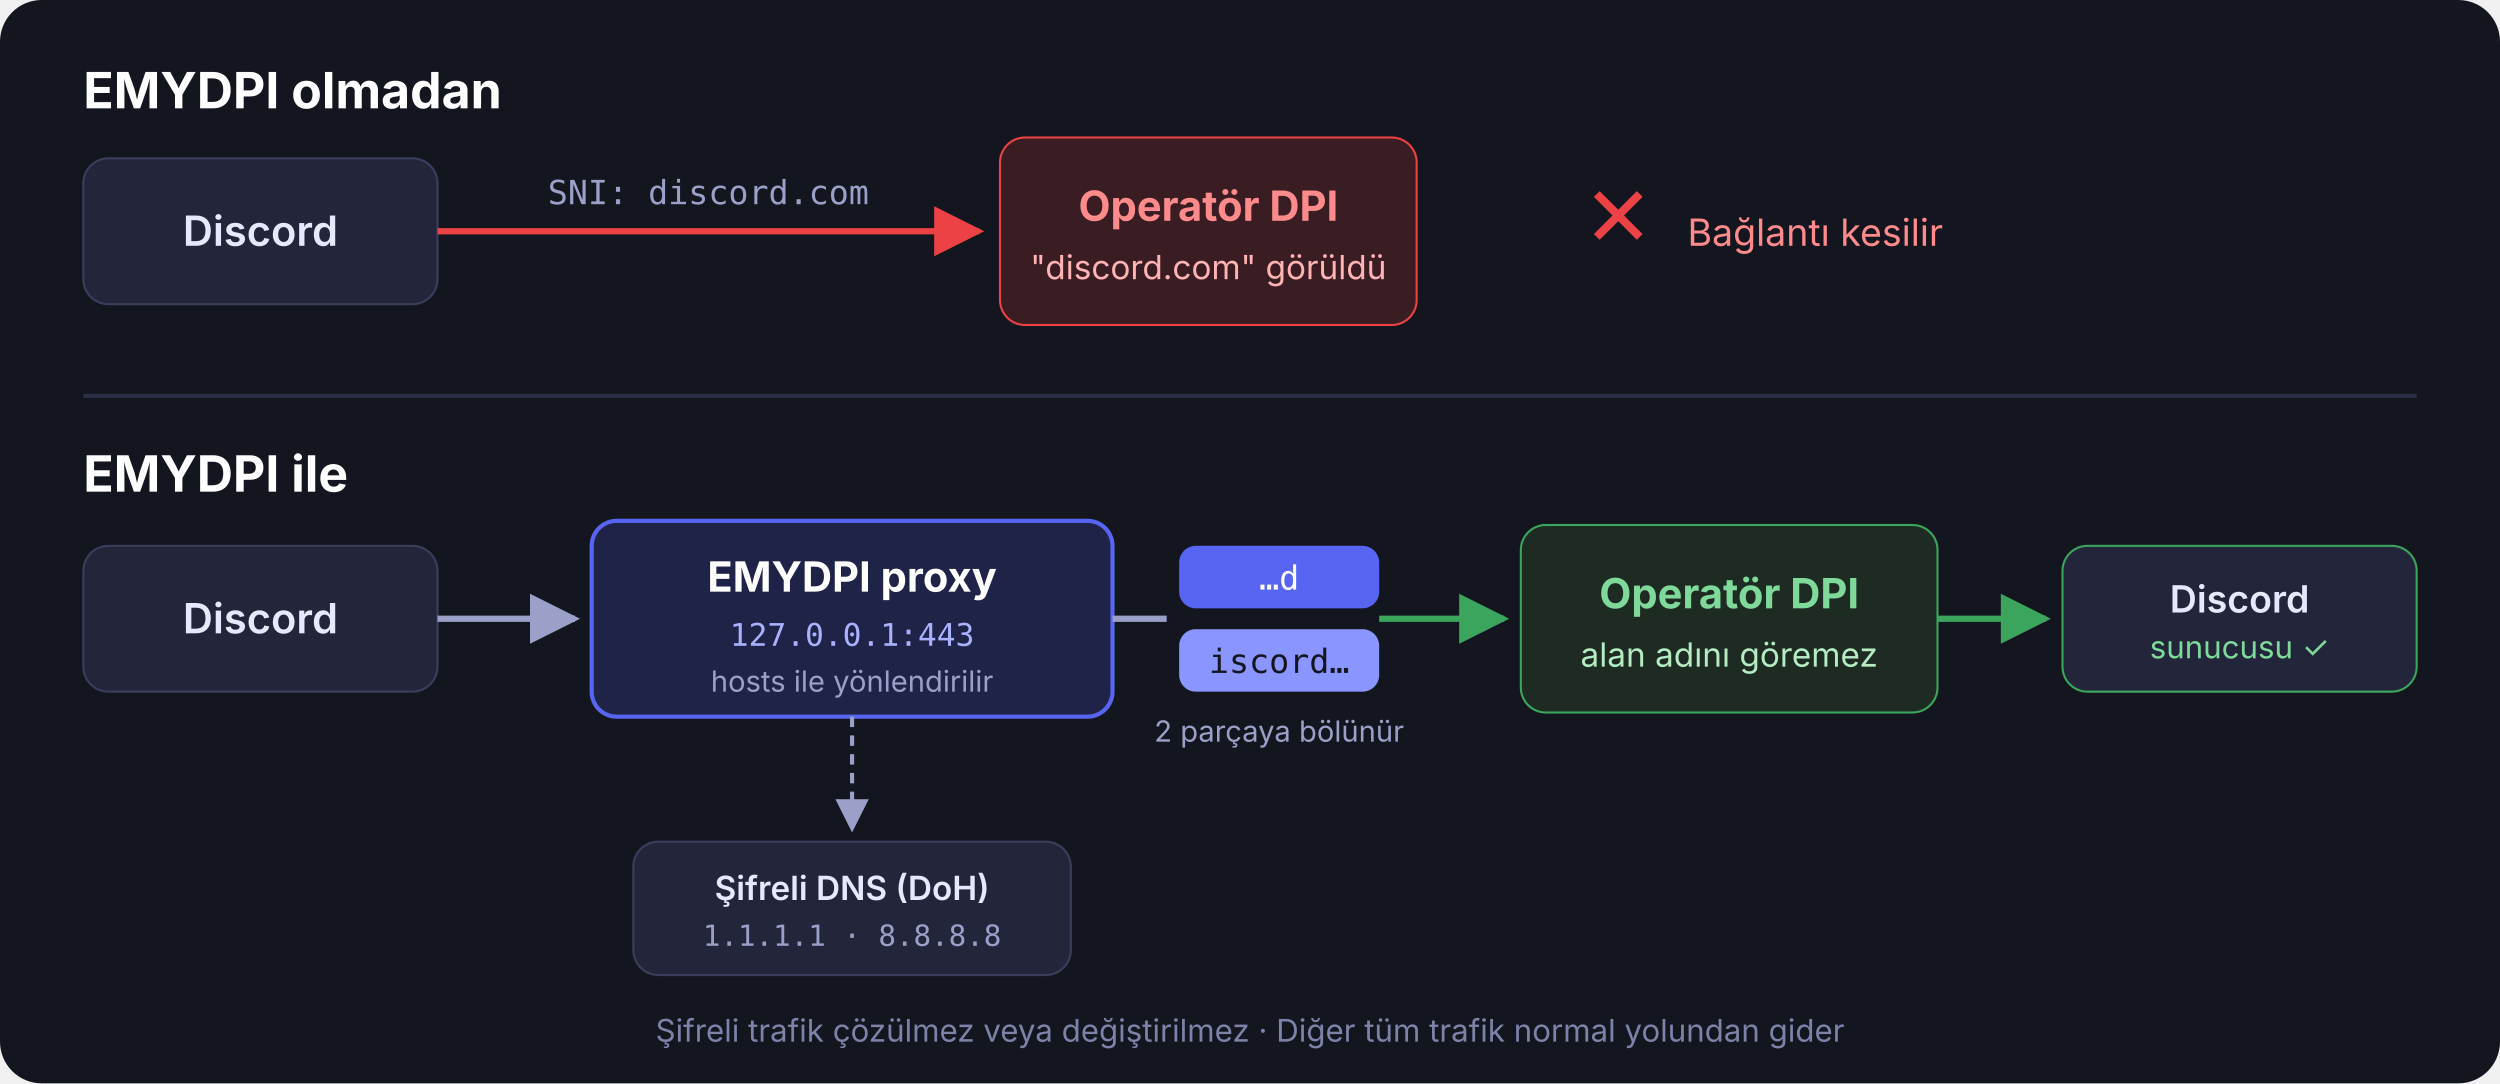
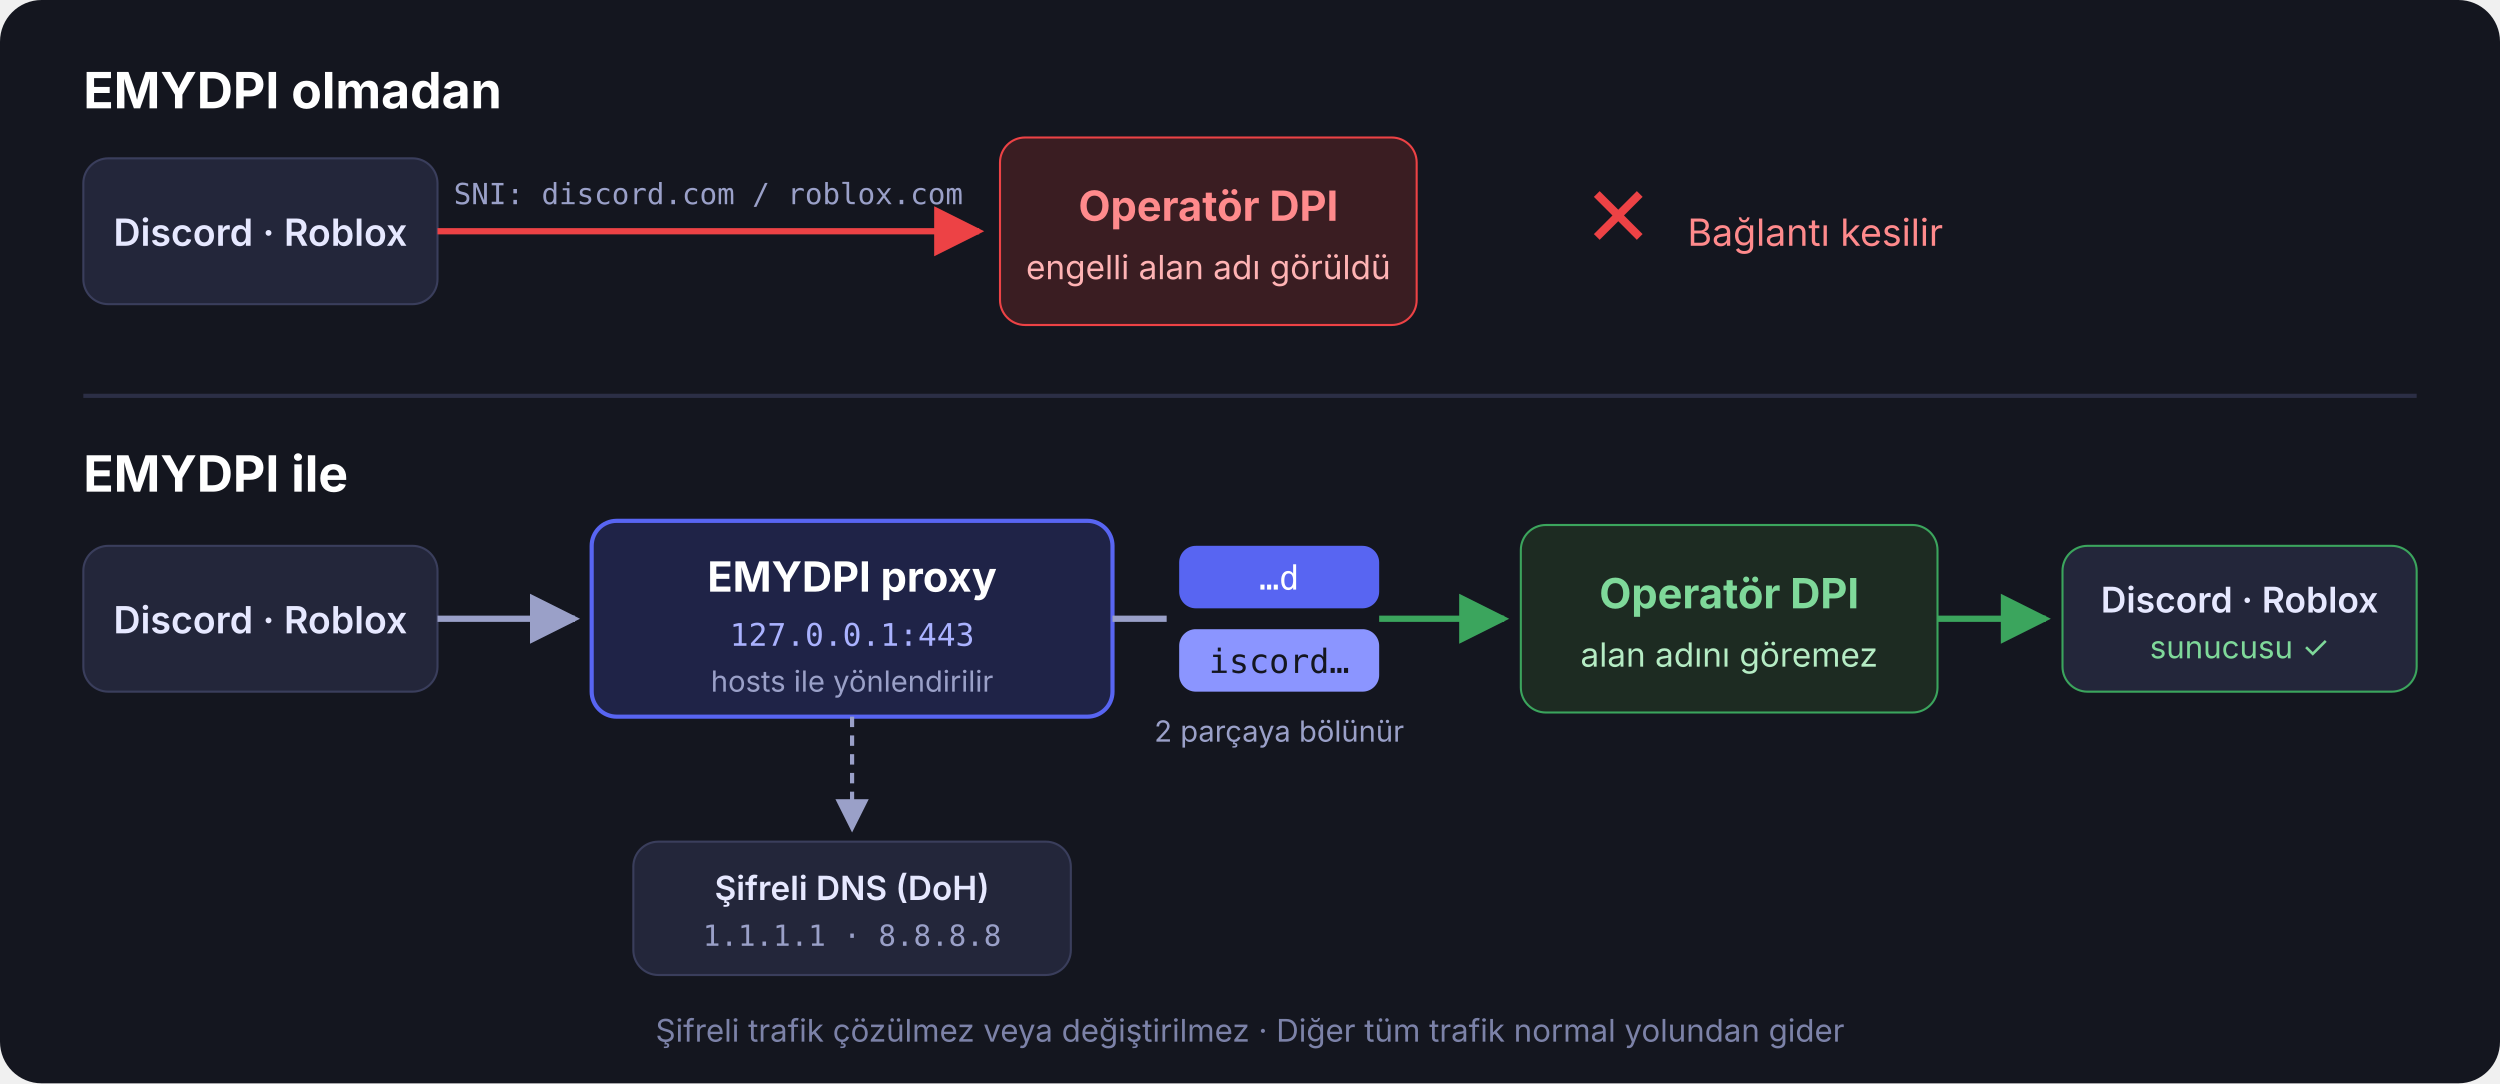
<svg xmlns="http://www.w3.org/2000/svg" width="1200" height="520" viewBox="0 0 1200 520">
  <defs>
    <marker id="arr" viewBox="0 0 10 10" refX="9" refY="5" markerWidth="8" markerHeight="8" orient="auto-start-reverse">
      <path d="M0 0L10 5L0 10z" fill="#9aa0c8" />
    </marker>
    <marker id="arrRed" viewBox="0 0 10 10" refX="9" refY="5" markerWidth="8" markerHeight="8" orient="auto">
      <path d="M0 0L10 5L0 10z" fill="#ed4245" />
    </marker>
    <marker id="arrGreen" viewBox="0 0 10 10" refX="9" refY="5" markerWidth="8" markerHeight="8" orient="auto">
      <path d="M0 0L10 5L0 10z" fill="#3ba55d" />
    </marker>
  </defs>
  <rect width="1200" height="520" rx="20" fill="#14161f" />
  <g font-family="'Segoe UI', 'Inter', Arial, sans-serif">
    <text x="40" y="52" font-size="24" font-weight="700" fill="#ffffff">EMYDPI olmadan</text>
    <rect x="40" y="76" width="170" height="70" rx="12" fill="#23263a" stroke="#3a3e5c" />
-     <text x="125" y="118" text-anchor="middle" font-size="20" font-weight="600" fill="#e6e8ff">Discord</text>
+     <text x="125" y="118" text-anchor="middle" font-size="18" font-weight="600" fill="#e6e8ff">Discord · Roblox</text>
    <line x1="210" y1="111" x2="470" y2="111" stroke="#ed4245" stroke-width="3" marker-end="url(#arrRed)" />
-     <text x="340" y="98" text-anchor="middle" font-family="Consolas, monospace" font-size="16" fill="#9aa0c8">SNI: discord.com</text>
+     <text x="340" y="98" text-anchor="middle" font-family="Consolas, monospace" font-size="14" fill="#9aa0c8">SNI: discord.com / roblox.com</text>
    <rect x="480" y="66" width="200" height="90" rx="12" fill="#3a1d22" stroke="#ed4245" />
    <text x="580" y="106" text-anchor="middle" font-size="20" font-weight="700" fill="#ff8a8c">Operatör DPI</text>
-     <text x="580" y="134" text-anchor="middle" font-size="16" fill="#ffb3b4">"discord.com" görüldü</text>
+     <text x="580" y="134" text-anchor="middle" font-size="16" fill="#ffb3b4">engelli alan adı görüldü</text>
    <text x="760" y="118" font-size="40" font-weight="800" fill="#ed4245">✕</text>
    <text x="810" y="118" font-size="18" fill="#ff8a8c">Bağlantı kesilir</text>
    <line x1="40" y1="190" x2="1160" y2="190" stroke="#2b2e45" stroke-width="2" />
    <text x="40" y="236" font-size="24" font-weight="700" fill="#ffffff">EMYDPI ile</text>
    <rect x="40" y="262" width="170" height="70" rx="12" fill="#23263a" stroke="#3a3e5c" />
-     <text x="125" y="304" text-anchor="middle" font-size="20" font-weight="600" fill="#e6e8ff">Discord</text>
+     <text x="125" y="304" text-anchor="middle" font-size="18" font-weight="600" fill="#e6e8ff">Discord · Roblox</text>
    <line x1="210" y1="297" x2="276" y2="297" stroke="#9aa0c8" stroke-width="3" marker-end="url(#arr)" />
    <rect x="284" y="250" width="250" height="94" rx="12" fill="#1f2347" stroke="#5865f2" stroke-width="2" />
    <text x="409" y="284" text-anchor="middle" font-size="20" font-weight="700" fill="#ffffff">EMYDPI proxy</text>
    <text x="409" y="310" text-anchor="middle" font-family="Consolas, monospace" font-size="15" fill="#aab2ff">127.0.0.1:443</text>
    <text x="409" y="332" text-anchor="middle" font-size="14" fill="#9aa0c8">hosts ile yönlendirilir</text>
    <line x1="409" y1="344" x2="409" y2="398" stroke="#9aa0c8" stroke-width="2" stroke-dasharray="5 4" marker-end="url(#arr)" />
    <rect x="304" y="404" width="210" height="64" rx="12" fill="#23263a" stroke="#3a3e5c" />
    <text x="409" y="432" text-anchor="middle" font-size="16" font-weight="600" fill="#e6e8ff">Şifreli DNS (DoH)</text>
    <text x="409" y="454" text-anchor="middle" font-family="Consolas, monospace" font-size="14" fill="#9aa0c8">1.1.1.1 · 8.8.8.8</text>
    <rect x="566" y="262" width="96" height="30" rx="8" fill="#5865f2" />
    <text x="614" y="283" text-anchor="middle" font-family="Consolas, monospace" font-size="16" fill="#fff">…d</text>
    <rect x="566" y="302" width="96" height="30" rx="8" fill="#8b95ff" />
    <text x="614" y="323" text-anchor="middle" font-family="Consolas, monospace" font-size="16" fill="#14161f">iscord…</text>
    <text x="614" y="356" text-anchor="middle" font-size="14" fill="#9aa0c8">2 parçaya bölünür</text>
    <line x1="534" y1="297" x2="560" y2="297" stroke="#9aa0c8" stroke-width="3" />
    <line x1="662" y1="297" x2="722" y2="297" stroke="#3ba55d" stroke-width="3" marker-end="url(#arrGreen)" />
    <rect x="730" y="252" width="200" height="90" rx="12" fill="#1d2b22" stroke="#3ba55d" />
    <text x="830" y="292" text-anchor="middle" font-size="20" font-weight="700" fill="#7fd99a">Operatör DPI</text>
    <text x="830" y="320" text-anchor="middle" font-size="16" fill="#b5ecc4">alan adını göremez</text>
    <line x1="930" y1="297" x2="982" y2="297" stroke="#3ba55d" stroke-width="3" marker-end="url(#arrGreen)" />
    <rect x="990" y="262" width="170" height="70" rx="12" fill="#23263a" stroke="#3ba55d" />
-     <text x="1075" y="294" text-anchor="middle" font-size="18" font-weight="600" fill="#e6e8ff">Discord</text>
+     <text x="1075" y="294" text-anchor="middle" font-size="17" font-weight="600" fill="#e6e8ff">Discord · Roblox</text>
    <text x="1075" y="316" text-anchor="middle" font-size="15" fill="#7fd99a">sunucusu ✓</text>
    <text x="600" y="500" text-anchor="middle" font-size="15" fill="#7c82a8">Şifreli trafik çözülmez veya değiştirilmez · Diğer tüm trafik normal yolundan gider</text>
  </g>
</svg>
